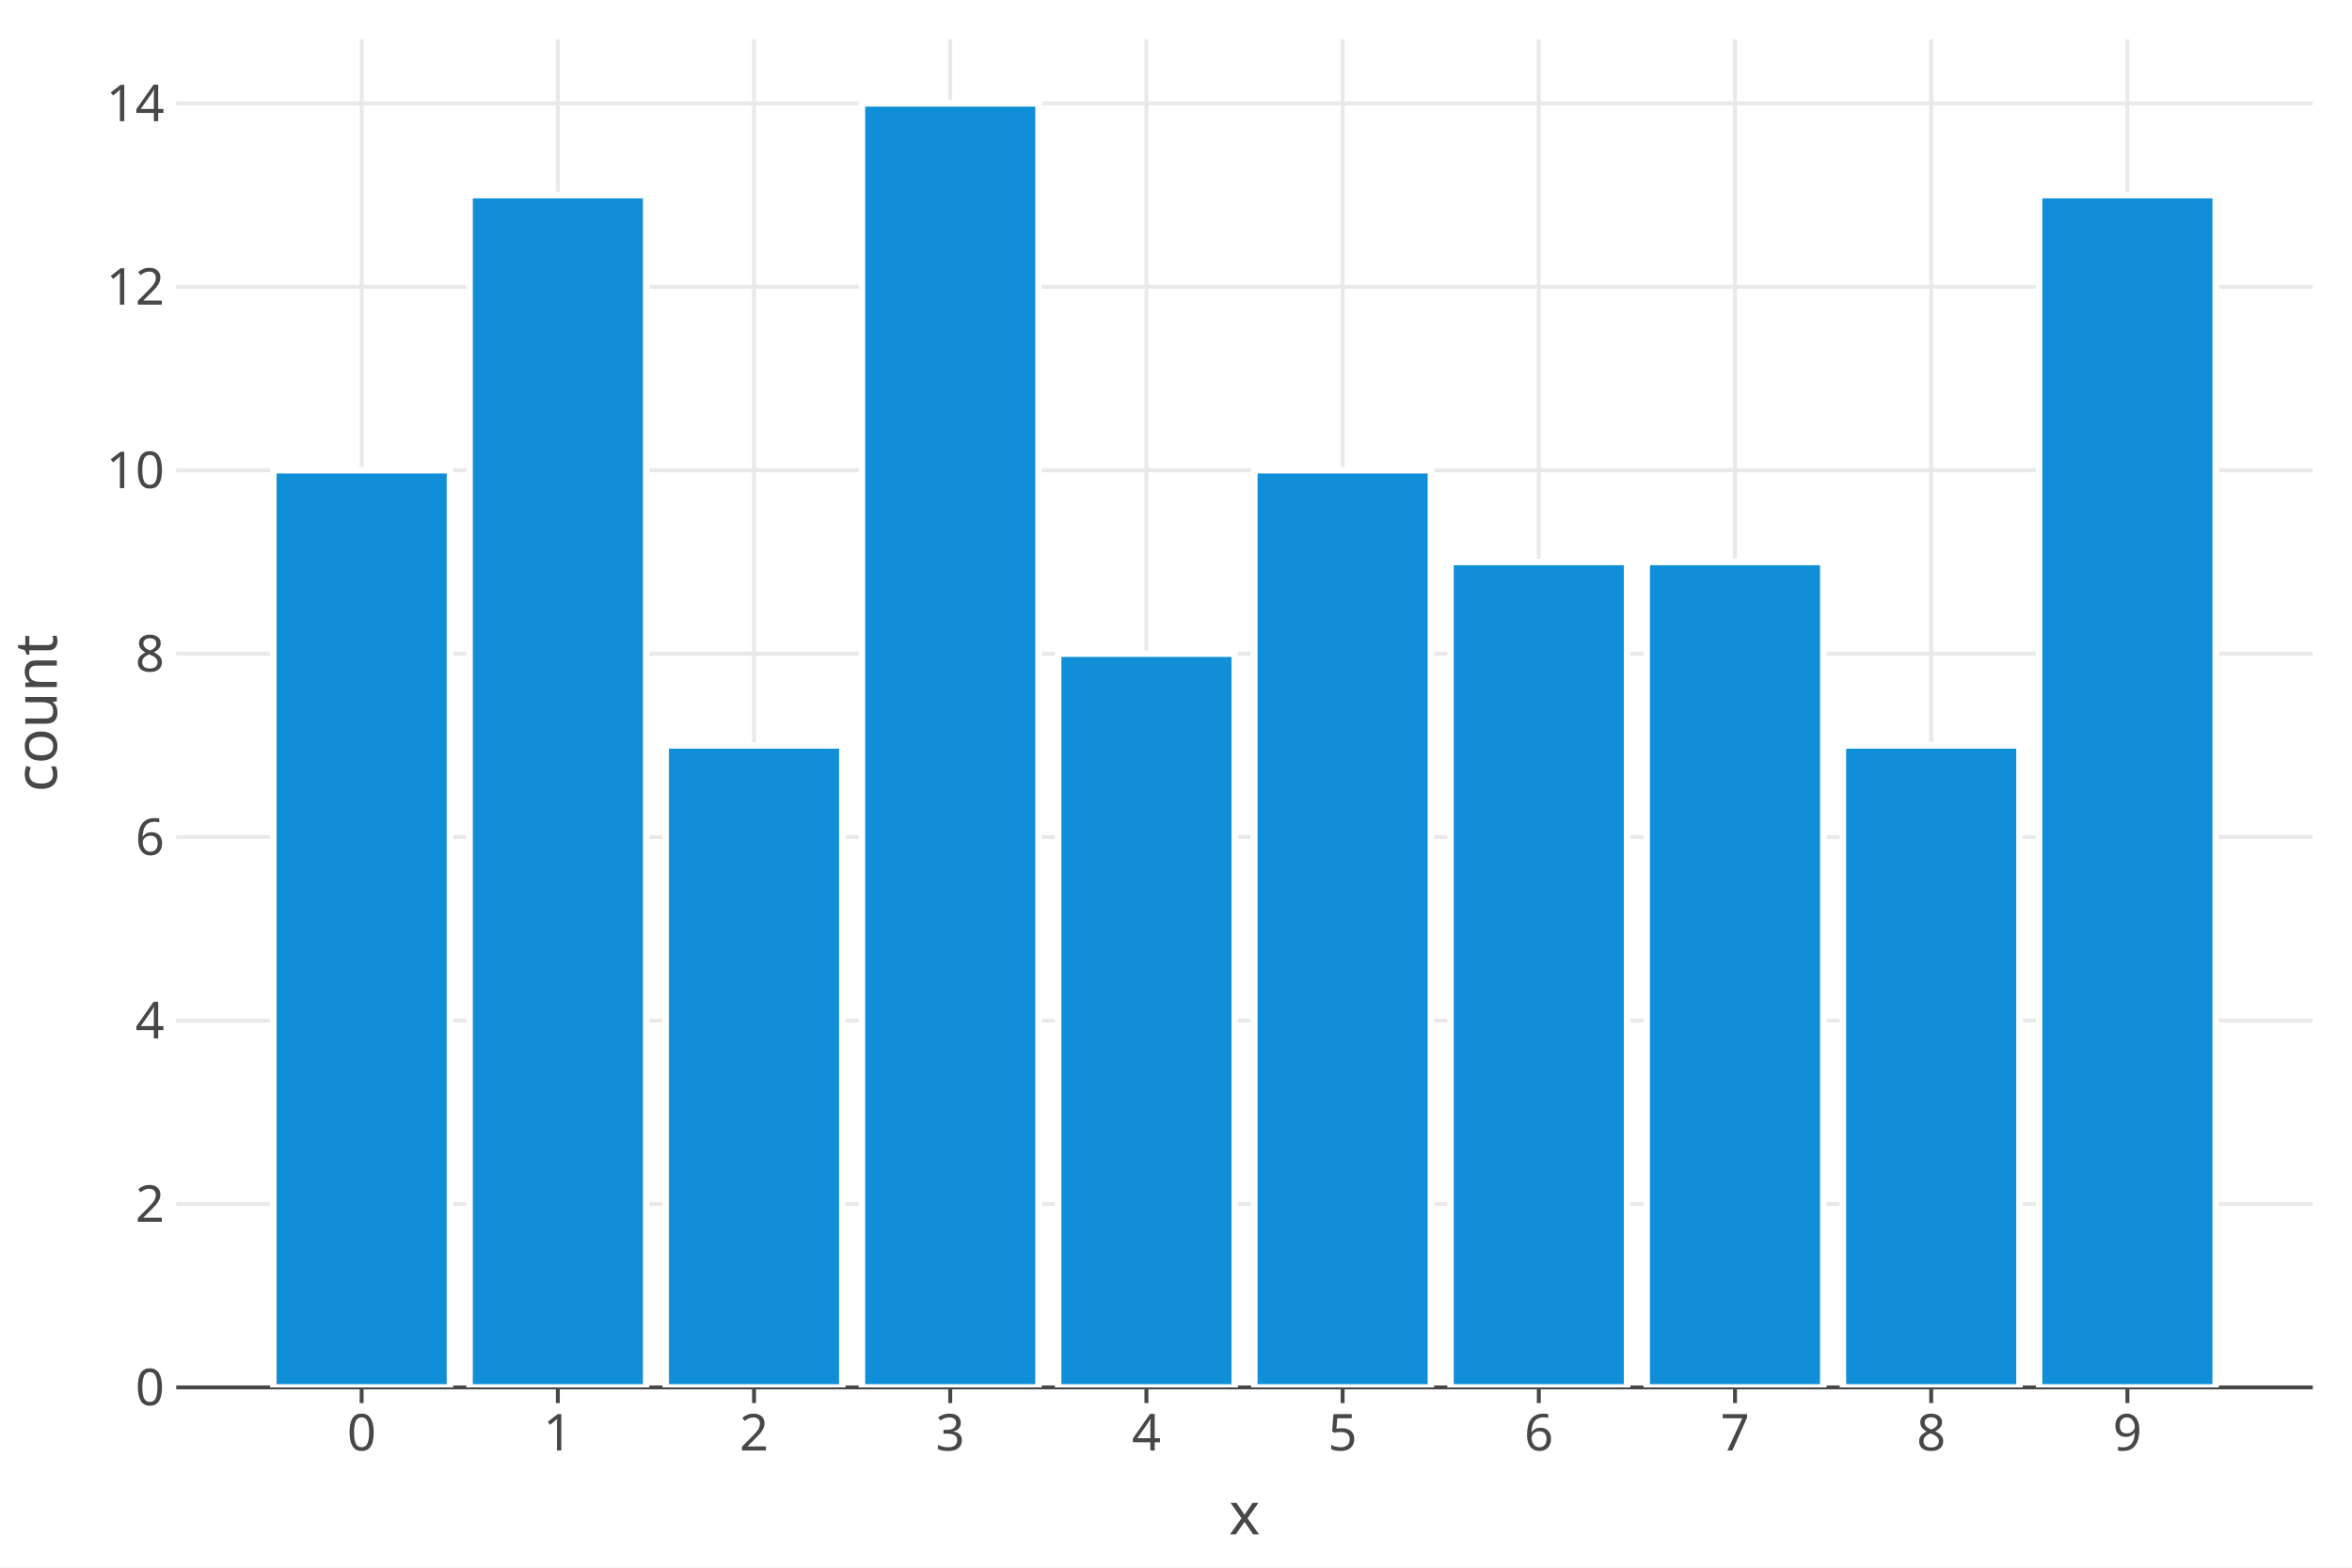
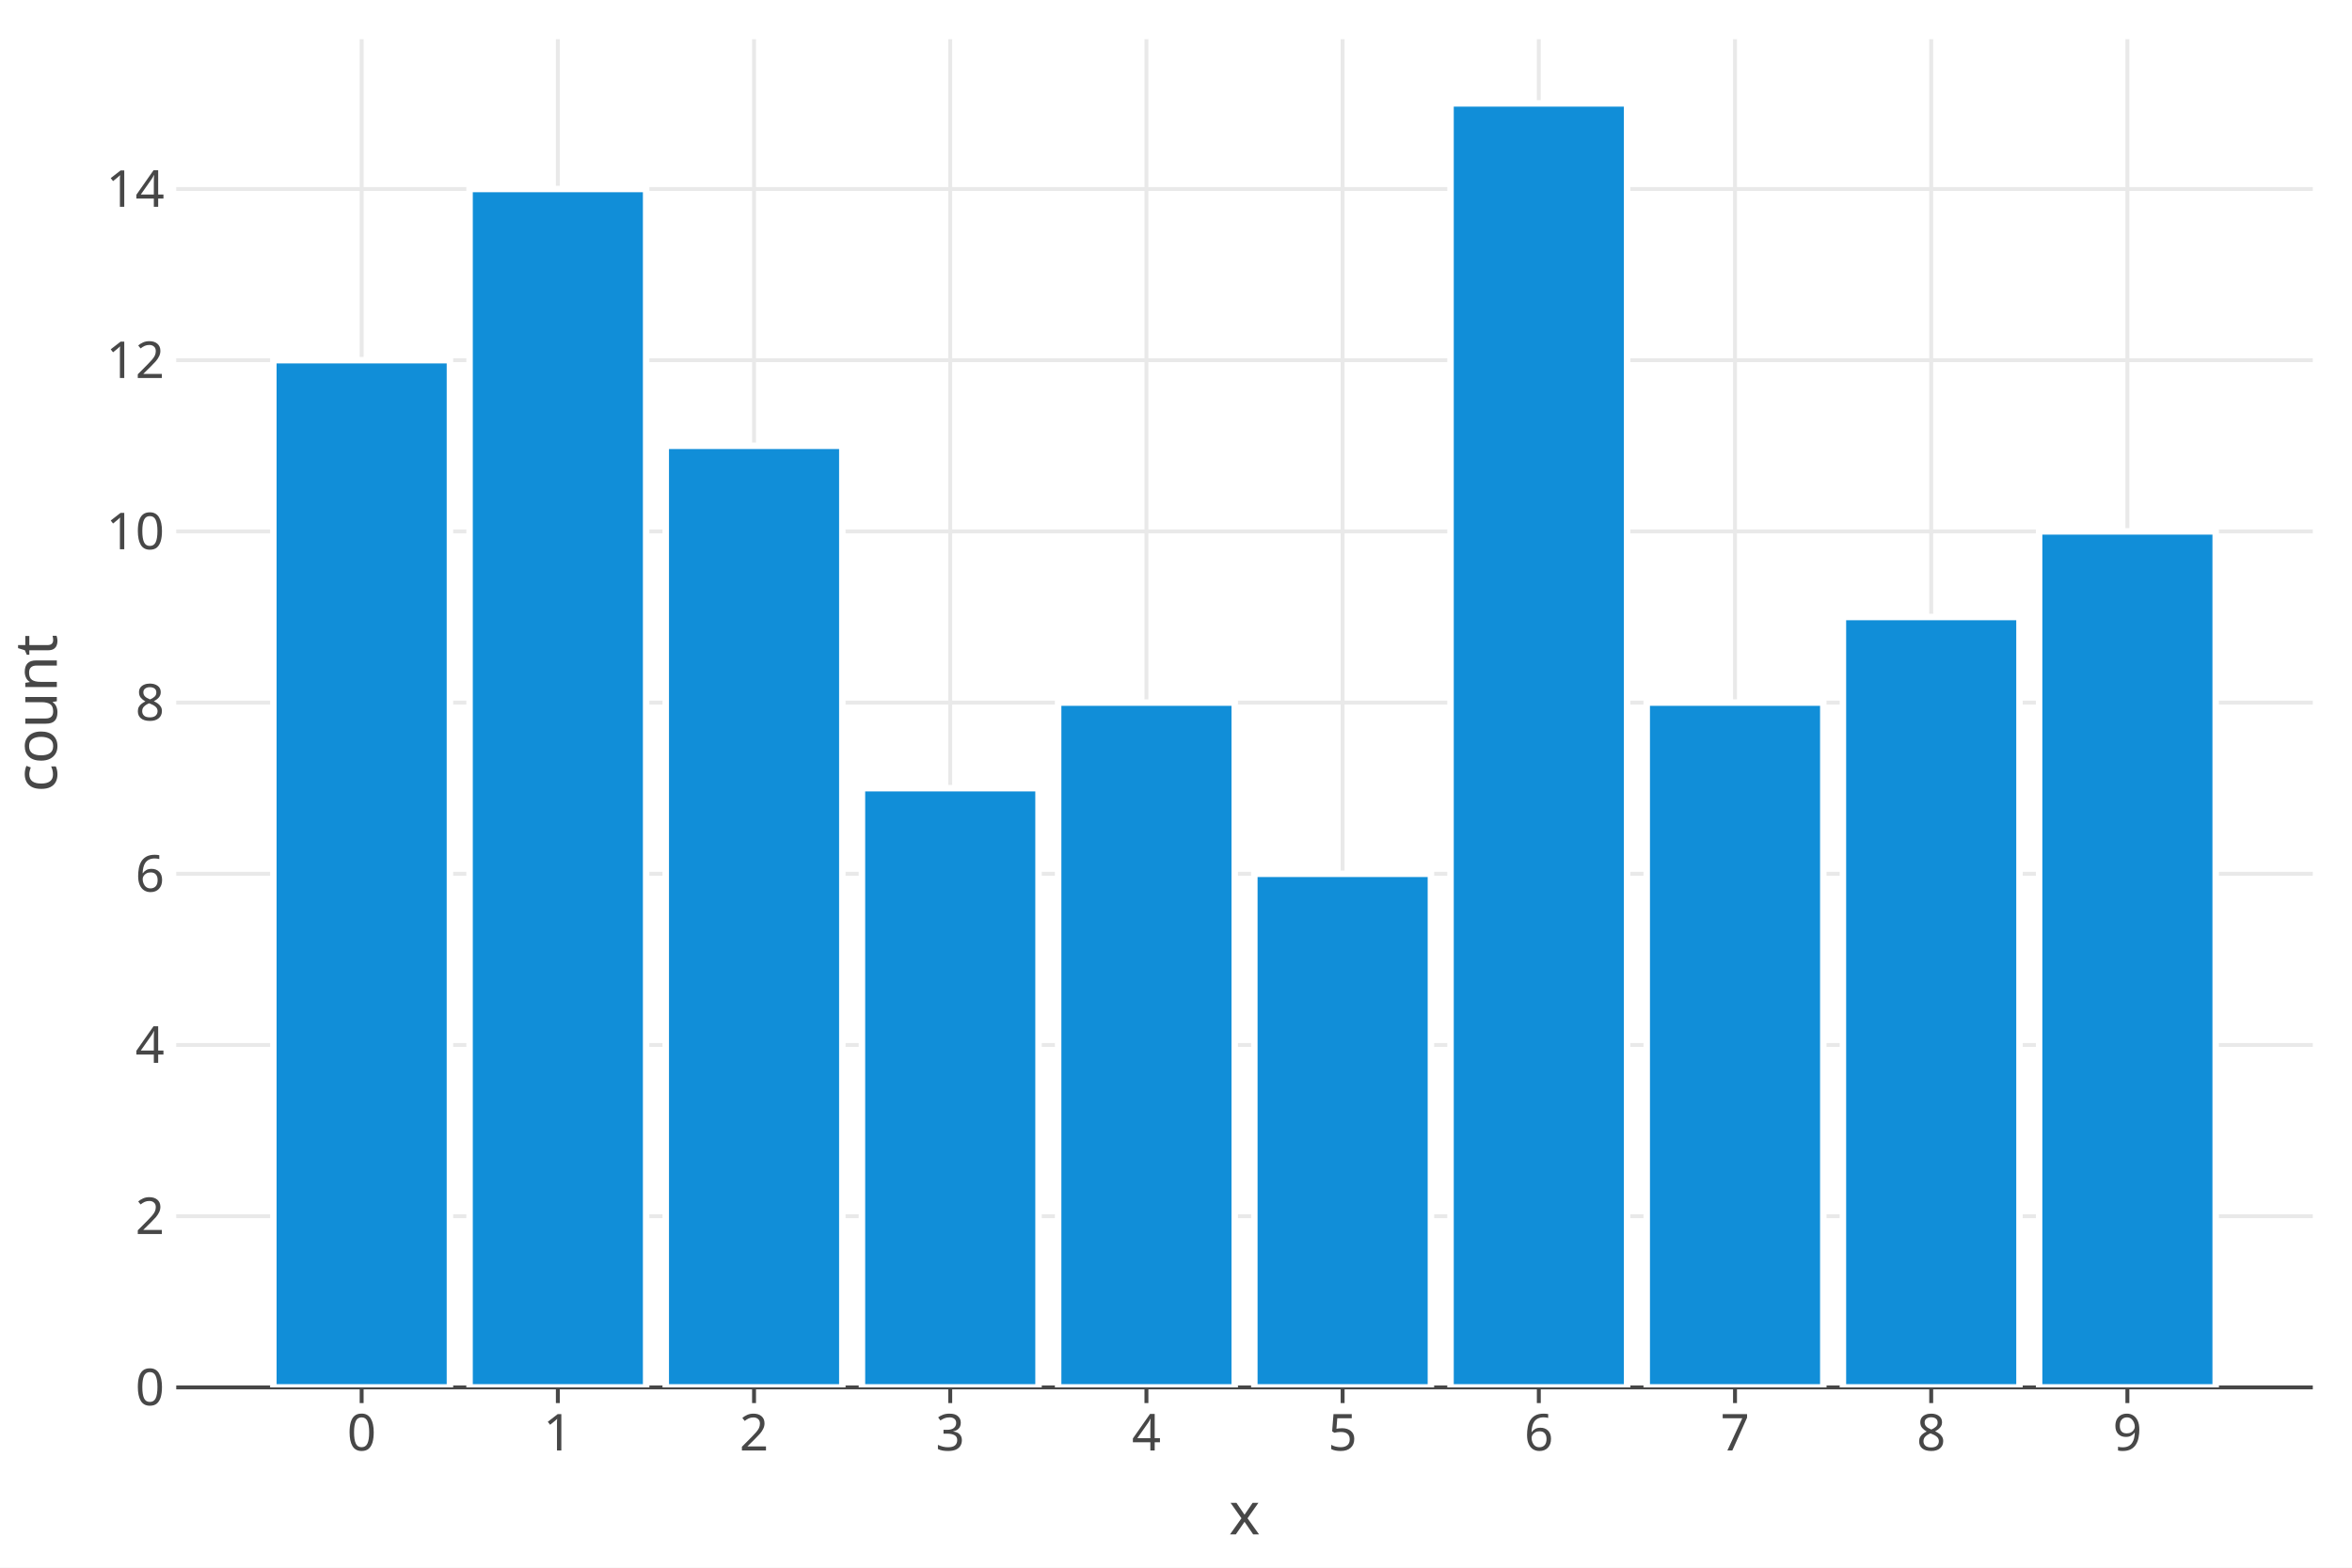
<svg xmlns="http://www.w3.org/2000/svg" class="plt-container" width="600.0" height="400.0">
  <style type="text/css">
  .plt-container {
   font-family: Lucida Grande, sans-serif;
   user-select: none;
   -webkit-user-select: none;
   -moz-user-select: none;
   -ms-user-select: none;
}
text {
   text-rendering: optimizeLegibility;
}
- #pQ1RT6k .plot-title {
+ #pVzGAcp .plot-title {
   fill: #474747;
   font-family: Lucida Grande, sans-serif;
   font-size: 16.0px;
   font-weight: normal;
   font-style: normal;   
}
- #pQ1RT6k .plot-subtitle {
+ #pVzGAcp .plot-subtitle {
   fill: #474747;
   font-family: Lucida Grande, sans-serif;
   font-size: 15.0px;
   font-weight: normal;
   font-style: normal;   
}
- #pQ1RT6k .plot-caption {
-    fill: #474747;
-    font-family: Lucida Grande, sans-serif;
-    font-size: 13.0px;
-    font-weight: normal;
-    font-style: normal;   
- }
- #pQ1RT6k .legend-title {
+ #pVzGAcp .plot-caption {
+    fill: #474747;
+    font-family: Lucida Grande, sans-serif;
+    font-size: 13.0px;
+    font-weight: normal;
+    font-style: normal;   
+ }
+ #pVzGAcp .legend-title {
   fill: #474747;
   font-family: Lucida Grande, sans-serif;
   font-size: 15.0px;
   font-weight: normal;
   font-style: normal;   
}
- #pQ1RT6k .legend-item {
-    fill: #474747;
-    font-family: Lucida Grande, sans-serif;
-    font-size: 13.0px;
-    font-weight: normal;
-    font-style: normal;   
- }
- #pQ1RT6k .axis-title-x {
+ #pVzGAcp .legend-item {
+    fill: #474747;
+    font-family: Lucida Grande, sans-serif;
+    font-size: 13.0px;
+    font-weight: normal;
+    font-style: normal;   
+ }
+ #pVzGAcp .axis-title-x {
   fill: #474747;
   font-family: Lucida Grande, sans-serif;
   font-size: 15.0px;
   font-weight: normal;
   font-style: normal;   
}
- #pQ1RT6k .axis-text-x {
-    fill: #474747;
-    font-family: Lucida Grande, sans-serif;
-    font-size: 13.0px;
-    font-weight: normal;
-    font-style: normal;   
- }
- #dD9jnpi .axis-tooltip-text-x {
+ #pVzGAcp .axis-text-x {
+    fill: #474747;
+    font-family: Lucida Grande, sans-serif;
+    font-size: 13.0px;
+    font-weight: normal;
+    font-style: normal;   
+ }
+ #dZy8a2B .axis-tooltip-text-x {
   fill: #ffffff;
   font-family: Lucida Grande, sans-serif;
   font-size: 13.0px;
   font-weight: normal;
   font-style: normal;   
}
- #pQ1RT6k .axis-title-y {
+ #pVzGAcp .axis-title-y {
   fill: #474747;
   font-family: Lucida Grande, sans-serif;
   font-size: 15.0px;
   font-weight: normal;
   font-style: normal;   
}
- #pQ1RT6k .axis-text-y {
-    fill: #474747;
-    font-family: Lucida Grande, sans-serif;
-    font-size: 13.0px;
-    font-weight: normal;
-    font-style: normal;   
- }
- #dD9jnpi .axis-tooltip-text-y {
+ #pVzGAcp .axis-text-y {
+    fill: #474747;
+    font-family: Lucida Grande, sans-serif;
+    font-size: 13.0px;
+    font-weight: normal;
+    font-style: normal;   
+ }
+ #dZy8a2B .axis-tooltip-text-y {
   fill: #ffffff;
   font-family: Lucida Grande, sans-serif;
   font-size: 13.0px;
   font-weight: normal;
   font-style: normal;   
}
- #pQ1RT6k .facet-strip-text-x {
-    fill: #474747;
-    font-family: Lucida Grande, sans-serif;
-    font-size: 13.0px;
-    font-weight: normal;
-    font-style: normal;   
- }
- #pQ1RT6k .facet-strip-text-y {
-    fill: #474747;
-    font-family: Lucida Grande, sans-serif;
-    font-size: 13.0px;
-    font-weight: normal;
-    font-style: normal;   
- }
- #dD9jnpi .tooltip-text {
-    fill: #474747;
-    font-family: Lucida Grande, sans-serif;
-    font-size: 13.0px;
-    font-weight: normal;
-    font-style: normal;   
- }
- #dD9jnpi .tooltip-title {
+ #pVzGAcp .facet-strip-text-x {
+    fill: #474747;
+    font-family: Lucida Grande, sans-serif;
+    font-size: 13.0px;
+    font-weight: normal;
+    font-style: normal;   
+ }
+ #pVzGAcp .facet-strip-text-y {
+    fill: #474747;
+    font-family: Lucida Grande, sans-serif;
+    font-size: 13.0px;
+    font-weight: normal;
+    font-style: normal;   
+ }
+ #dZy8a2B .tooltip-text {
+    fill: #474747;
+    font-family: Lucida Grande, sans-serif;
+    font-size: 13.0px;
+    font-weight: normal;
+    font-style: normal;   
+ }
+ #dZy8a2B .tooltip-title {
   fill: #474747;
   font-family: Lucida Grande, sans-serif;
   font-size: 13.0px;
   font-weight: bold;
   font-style: normal;   
}
- #dD9jnpi .tooltip-label {
+ #dZy8a2B .tooltip-label {
   fill: #474747;
   font-family: Lucida Grande, sans-serif;
   font-size: 13.0px;
   font-weight: bold;
   font-style: normal;   
}

  </style>
-   <g id="pQ1RT6k">
+   <g id="pVzGAcp">
    <path fill-rule="evenodd" fill="rgb(255,255,255)" fill-opacity="1.0" d="M0.0 0.0 L0.0 400.0 L600.0 400.0 L600.0 0.0 Z">
    </path>
    <g transform="translate(23.0 10.0 ) ">
      <g transform="translate(21.96121 0.0 ) ">
        <line x1="47.297" y1="344.0" x2="47.297" y2="0.0" stroke="rgb(233,233,233)" stroke-opacity="1.0" stroke-width="1.0" fill="none">
        </line>
        <line x1="97.346" y1="344.0" x2="97.346" y2="0.0" stroke="rgb(233,233,233)" stroke-opacity="1.0" stroke-width="1.0" fill="none">
        </line>
        <line x1="147.396" y1="344.0" x2="147.396" y2="0.0" stroke="rgb(233,233,233)" stroke-opacity="1.0" stroke-width="1.0" fill="none">
        </line>
        <line x1="197.445" y1="344.0" x2="197.445" y2="0.0" stroke="rgb(233,233,233)" stroke-opacity="1.0" stroke-width="1.0" fill="none">
        </line>
        <line x1="247.495" y1="344.0" x2="247.495" y2="0.0" stroke="rgb(233,233,233)" stroke-opacity="1.0" stroke-width="1.0" fill="none">
        </line>
        <line x1="297.544" y1="344.0" x2="297.544" y2="0.0" stroke="rgb(233,233,233)" stroke-opacity="1.0" stroke-width="1.0" fill="none">
        </line>
        <line x1="347.594" y1="344.0" x2="347.594" y2="0.0" stroke="rgb(233,233,233)" stroke-opacity="1.0" stroke-width="1.0" fill="none">
        </line>
        <line x1="397.643" y1="344.0" x2="397.643" y2="0.0" stroke="rgb(233,233,233)" stroke-opacity="1.0" stroke-width="1.0" fill="none">
        </line>
        <line x1="447.693" y1="344.0" x2="447.693" y2="0.0" stroke="rgb(233,233,233)" stroke-opacity="1.0" stroke-width="1.0" fill="none">
        </line>
        <line x1="497.742" y1="344.0" x2="497.742" y2="0.0" stroke="rgb(233,233,233)" stroke-opacity="1.0" stroke-width="1.0" fill="none">
        </line>
      </g>
      <g transform="translate(21.96121 344.0 ) ">
        <g transform="translate(47.29675 0.0 ) ">
          <line stroke-width="1.0" stroke="rgb(71,71,71)" stroke-opacity="1.0" x2="0.0" y2="4.0">
          </line>
          <g transform="translate(0.0 7.0 ) ">
            <text class="axis-text-x" text-anchor="middle" dy="0.7em">
              <tspan>0</tspan>
            </text>
          </g>
        </g>
        <g transform="translate(97.34623 0.0 ) ">
          <line stroke-width="1.0" stroke="rgb(71,71,71)" stroke-opacity="1.0" x2="0.0" y2="4.0">
          </line>
          <g transform="translate(0.0 7.0 ) ">
            <text class="axis-text-x" text-anchor="middle" dy="0.7em">
              <tspan>1</tspan>
            </text>
          </g>
        </g>
        <g transform="translate(147.3957 0.0 ) ">
          <line stroke-width="1.0" stroke="rgb(71,71,71)" stroke-opacity="1.0" x2="0.0" y2="4.0">
          </line>
          <g transform="translate(0.0 7.0 ) ">
            <text class="axis-text-x" text-anchor="middle" dy="0.7em">
              <tspan>2</tspan>
            </text>
          </g>
        </g>
        <g transform="translate(197.4452 0.0 ) ">
          <line stroke-width="1.0" stroke="rgb(71,71,71)" stroke-opacity="1.0" x2="0.0" y2="4.0">
          </line>
          <g transform="translate(0.0 7.0 ) ">
            <text class="axis-text-x" text-anchor="middle" dy="0.7em">
              <tspan>3</tspan>
            </text>
          </g>
        </g>
        <g transform="translate(247.4947 0.0 ) ">
          <line stroke-width="1.0" stroke="rgb(71,71,71)" stroke-opacity="1.0" x2="0.0" y2="4.0">
          </line>
          <g transform="translate(0.0 7.0 ) ">
            <text class="axis-text-x" text-anchor="middle" dy="0.7em">
              <tspan>4</tspan>
            </text>
          </g>
        </g>
        <g transform="translate(297.5441 0.0 ) ">
          <line stroke-width="1.0" stroke="rgb(71,71,71)" stroke-opacity="1.0" x2="0.0" y2="4.0">
          </line>
          <g transform="translate(0.0 7.0 ) ">
            <text class="axis-text-x" text-anchor="middle" dy="0.7em">
              <tspan>5</tspan>
            </text>
          </g>
        </g>
        <g transform="translate(347.5936 0.0 ) ">
          <line stroke-width="1.0" stroke="rgb(71,71,71)" stroke-opacity="1.0" x2="0.0" y2="4.0">
          </line>
          <g transform="translate(0.0 7.0 ) ">
            <text class="axis-text-x" text-anchor="middle" dy="0.7em">
              <tspan>6</tspan>
            </text>
          </g>
        </g>
        <g transform="translate(397.6431 0.0 ) ">
          <line stroke-width="1.0" stroke="rgb(71,71,71)" stroke-opacity="1.0" x2="0.0" y2="4.0">
          </line>
          <g transform="translate(0.0 7.0 ) ">
            <text class="axis-text-x" text-anchor="middle" dy="0.7em">
              <tspan>7</tspan>
            </text>
          </g>
        </g>
        <g transform="translate(447.6926 0.0 ) ">
          <line stroke-width="1.0" stroke="rgb(71,71,71)" stroke-opacity="1.0" x2="0.0" y2="4.0">
          </line>
          <g transform="translate(0.0 7.0 ) ">
            <text class="axis-text-x" text-anchor="middle" dy="0.7em">
              <tspan>8</tspan>
            </text>
          </g>
        </g>
        <g transform="translate(497.742 0.0 ) ">
          <line stroke-width="1.0" stroke="rgb(71,71,71)" stroke-opacity="1.0" x2="0.0" y2="4.0">
          </line>
          <g transform="translate(0.0 7.0 ) ">
            <text class="axis-text-x" text-anchor="middle" dy="0.7em">
              <tspan>9</tspan>
            </text>
          </g>
        </g>
        <line x1="0.0" y1="0.0" x2="545.039" y2="0.0" stroke-width="1.0" stroke="rgb(71,71,71)" stroke-opacity="1.0">
        </line>
      </g>
      <g transform="translate(21.96121 0.0 ) ">
-         <line x1="0.0" y1="297.197" x2="545.039" y2="297.197" stroke="rgb(233,233,233)" stroke-opacity="1.0" stroke-width="1.0" fill="none">
-         </line>
-         <line x1="0.0" y1="250.395" x2="545.039" y2="250.395" stroke="rgb(233,233,233)" stroke-opacity="1.0" stroke-width="1.0" fill="none">
-         </line>
-         <line x1="0.0" y1="203.592" x2="545.039" y2="203.592" stroke="rgb(233,233,233)" stroke-opacity="1.0" stroke-width="1.0" fill="none">
-         </line>
-         <line x1="0.0" y1="156.789" x2="545.039" y2="156.789" stroke="rgb(233,233,233)" stroke-opacity="1.0" stroke-width="1.0" fill="none">
-         </line>
-         <line x1="0.0" y1="109.986" x2="545.039" y2="109.986" stroke="rgb(233,233,233)" stroke-opacity="1.0" stroke-width="1.0" fill="none">
-         </line>
-         <line x1="0.0" y1="63.184" x2="545.039" y2="63.184" stroke="rgb(233,233,233)" stroke-opacity="1.0" stroke-width="1.0" fill="none">
-         </line>
-         <line x1="0.0" y1="16.381" x2="545.039" y2="16.381" stroke="rgb(233,233,233)" stroke-opacity="1.0" stroke-width="1.0" fill="none">
+         <line x1="0.0" y1="300.317" x2="545.039" y2="300.317" stroke="rgb(233,233,233)" stroke-opacity="1.0" stroke-width="1.0" fill="none">
+         </line>
+         <line x1="0.0" y1="256.635" x2="545.039" y2="256.635" stroke="rgb(233,233,233)" stroke-opacity="1.0" stroke-width="1.0" fill="none">
+         </line>
+         <line x1="0.0" y1="212.952" x2="545.039" y2="212.952" stroke="rgb(233,233,233)" stroke-opacity="1.0" stroke-width="1.0" fill="none">
+         </line>
+         <line x1="0.0" y1="169.27" x2="545.039" y2="169.27" stroke="rgb(233,233,233)" stroke-opacity="1.0" stroke-width="1.0" fill="none">
+         </line>
+         <line x1="0.0" y1="125.587" x2="545.039" y2="125.587" stroke="rgb(233,233,233)" stroke-opacity="1.0" stroke-width="1.0" fill="none">
+         </line>
+         <line x1="0.0" y1="81.905" x2="545.039" y2="81.905" stroke="rgb(233,233,233)" stroke-opacity="1.0" stroke-width="1.0" fill="none">
+         </line>
+         <line x1="0.0" y1="38.222" x2="545.039" y2="38.222" stroke="rgb(233,233,233)" stroke-opacity="1.0" stroke-width="1.0" fill="none">
        </line>
      </g>
      <g transform="translate(21.96121 0.0 ) ">
        <g transform="translate(0.0 344.0 ) ">
          <g transform="translate(-3.0 0.0 ) ">
            <text class="axis-text-y" text-anchor="end" dy="0.35em">
              <tspan>0</tspan>
            </text>
          </g>
        </g>
-         <g transform="translate(0.0 297.1973 ) ">
+         <g transform="translate(0.0 300.3175 ) ">
          <g transform="translate(-3.0 0.0 ) ">
            <text class="axis-text-y" text-anchor="end" dy="0.35em">
              <tspan>2</tspan>
            </text>
          </g>
        </g>
-         <g transform="translate(0.0 250.3946 ) ">
+         <g transform="translate(0.0 256.6349 ) ">
          <g transform="translate(-3.0 0.0 ) ">
            <text class="axis-text-y" text-anchor="end" dy="0.35em">
              <tspan>4</tspan>
            </text>
          </g>
        </g>
-         <g transform="translate(0.0 203.5918 ) ">
+         <g transform="translate(0.0 212.9524 ) ">
          <g transform="translate(-3.0 0.0 ) ">
            <text class="axis-text-y" text-anchor="end" dy="0.35em">
              <tspan>6</tspan>
            </text>
          </g>
        </g>
-         <g transform="translate(0.0 156.7891 ) ">
+         <g transform="translate(0.0 169.2698 ) ">
          <g transform="translate(-3.0 0.0 ) ">
            <text class="axis-text-y" text-anchor="end" dy="0.35em">
              <tspan>8</tspan>
            </text>
          </g>
        </g>
-         <g transform="translate(0.0 109.9864 ) ">
+         <g transform="translate(0.0 125.5873 ) ">
          <g transform="translate(-3.0 0.0 ) ">
            <text class="axis-text-y" text-anchor="end" dy="0.35em">
              <tspan>10</tspan>
            </text>
          </g>
        </g>
-         <g transform="translate(0.0 63.18367 ) ">
+         <g transform="translate(0.0 81.90476 ) ">
          <g transform="translate(-3.0 0.0 ) ">
            <text class="axis-text-y" text-anchor="end" dy="0.35em">
              <tspan>12</tspan>
            </text>
          </g>
        </g>
-         <g transform="translate(0.0 16.38095 ) ">
+         <g transform="translate(0.0 38.22222 ) ">
          <g transform="translate(-3.0 0.0 ) ">
            <text class="axis-text-y" text-anchor="end" dy="0.35em">
              <tspan>14</tspan>
            </text>
          </g>
        </g>
      </g>
-       <g transform="translate(21.96121 0.0 ) " clip-path="url(#cmXTQ5A)" clip-bounds-jfx="[rect (0.0, 0.0), (545.039, 344.0)]">
+       <g transform="translate(21.96121 0.0 ) " clip-path="url(#cvLiw6u)" clip-bounds-jfx="[rect (0.0, 0.0), (545.039, 344.0)]">
        <defs>
-           <clipPath id="cmXTQ5A">
+           <clipPath id="cvLiw6u">
            <rect x="0.0" y="0.0" width="545.039" height="344.0">
            </rect>
          </clipPath>
        </defs>
-         <rect x="325.071" y="133.388" height="210.612" width="45.045" stroke="rgb(255,255,255)" stroke-opacity="1.0" fill="rgb(17,142,216)" fill-opacity="1.0" stroke-width="1.65">
-         </rect>
-         <rect x="475.22" y="39.782" height="304.218" width="45.045" stroke="rgb(255,255,255)" stroke-opacity="1.0" fill="rgb(17,142,216)" fill-opacity="1.0" stroke-width="1.65">
-         </rect>
-         <rect x="124.873" y="180.19" height="163.81" width="45.045" stroke="rgb(255,255,255)" stroke-opacity="1.0" fill="rgb(17,142,216)" fill-opacity="1.0" stroke-width="1.65">
-         </rect>
-         <rect x="375.121" y="133.388" height="210.612" width="45.045" stroke="rgb(255,255,255)" stroke-opacity="1.0" fill="rgb(17,142,216)" fill-opacity="1.0" stroke-width="1.65">
-         </rect>
-         <rect x="174.923" y="16.381" height="327.619" width="45.045" stroke="rgb(255,255,255)" stroke-opacity="1.0" fill="rgb(17,142,216)" fill-opacity="1.0" stroke-width="1.65">
-         </rect>
-         <rect x="275.022" y="109.986" height="234.014" width="45.045" stroke="rgb(255,255,255)" stroke-opacity="1.0" fill="rgb(17,142,216)" fill-opacity="1.0" stroke-width="1.65">
-         </rect>
-         <rect x="24.774" y="109.986" height="234.014" width="45.045" stroke="rgb(255,255,255)" stroke-opacity="1.0" fill="rgb(17,142,216)" fill-opacity="1.0" stroke-width="1.65">
-         </rect>
-         <rect x="425.17" y="180.19" height="163.81" width="45.045" stroke="rgb(255,255,255)" stroke-opacity="1.0" fill="rgb(17,142,216)" fill-opacity="1.0" stroke-width="1.65">
-         </rect>
-         <rect x="74.824" y="39.782" height="304.218" width="45.045" stroke="rgb(255,255,255)" stroke-opacity="1.0" fill="rgb(17,142,216)" fill-opacity="1.0" stroke-width="1.65">
-         </rect>
-         <rect x="224.972" y="156.789" height="187.211" width="45.045" stroke="rgb(255,255,255)" stroke-opacity="1.0" fill="rgb(17,142,216)" fill-opacity="1.0" stroke-width="1.65">
+         <rect x="275.022" y="212.952" height="131.048" width="45.045" stroke="rgb(255,255,255)" stroke-opacity="1.0" fill="rgb(17,142,216)" fill-opacity="1.0" stroke-width="1.65">
+         </rect>
+         <rect x="224.972" y="169.27" height="174.73" width="45.045" stroke="rgb(255,255,255)" stroke-opacity="1.0" fill="rgb(17,142,216)" fill-opacity="1.0" stroke-width="1.65">
+         </rect>
+         <rect x="24.774" y="81.905" height="262.095" width="45.045" stroke="rgb(255,255,255)" stroke-opacity="1.0" fill="rgb(17,142,216)" fill-opacity="1.0" stroke-width="1.65">
+         </rect>
+         <rect x="375.121" y="169.27" height="174.73" width="45.045" stroke="rgb(255,255,255)" stroke-opacity="1.0" fill="rgb(17,142,216)" fill-opacity="1.0" stroke-width="1.65">
+         </rect>
+         <rect x="425.17" y="147.429" height="196.571" width="45.045" stroke="rgb(255,255,255)" stroke-opacity="1.0" fill="rgb(17,142,216)" fill-opacity="1.0" stroke-width="1.65">
+         </rect>
+         <rect x="475.22" y="125.587" height="218.413" width="45.045" stroke="rgb(255,255,255)" stroke-opacity="1.0" fill="rgb(17,142,216)" fill-opacity="1.0" stroke-width="1.65">
+         </rect>
+         <rect x="124.873" y="103.746" height="240.254" width="45.045" stroke="rgb(255,255,255)" stroke-opacity="1.0" fill="rgb(17,142,216)" fill-opacity="1.0" stroke-width="1.65">
+         </rect>
+         <rect x="325.071" y="16.381" height="327.619" width="45.045" stroke="rgb(255,255,255)" stroke-opacity="1.0" fill="rgb(17,142,216)" fill-opacity="1.0" stroke-width="1.65">
+         </rect>
+         <rect x="74.824" y="38.222" height="305.778" width="45.045" stroke="rgb(255,255,255)" stroke-opacity="1.0" fill="rgb(17,142,216)" fill-opacity="1.0" stroke-width="1.65">
+         </rect>
+         <rect x="174.923" y="191.111" height="152.889" width="45.045" stroke="rgb(255,255,255)" stroke-opacity="1.0" fill="rgb(17,142,216)" fill-opacity="1.0" stroke-width="1.65">
        </rect>
      </g>
    </g>
    <g transform="translate(14.5 182.0 ) rotate(-90.0 ) ">
      <text class="axis-title-y" y="0.0" text-anchor="middle">
        <tspan>count</tspan>
      </text>
    </g>
    <g transform="translate(317.4806 391.5 ) ">
      <text class="axis-title-x" y="0.0" text-anchor="middle">
        <tspan>x</tspan>
      </text>
    </g>
    <path fill="rgb(0,0,0)" fill-opacity="0.0" stroke="rgb(71,71,71)" stroke-opacity="1.0" stroke-width="0.0" d="M0.0 0.0 L0.0 400.0 L600.0 400.0 L600.0 0.0 Z">
    </path>
  </g>
-   <g id="dD9jnpi">
+   <g id="dZy8a2B">
  </g>
</svg>
